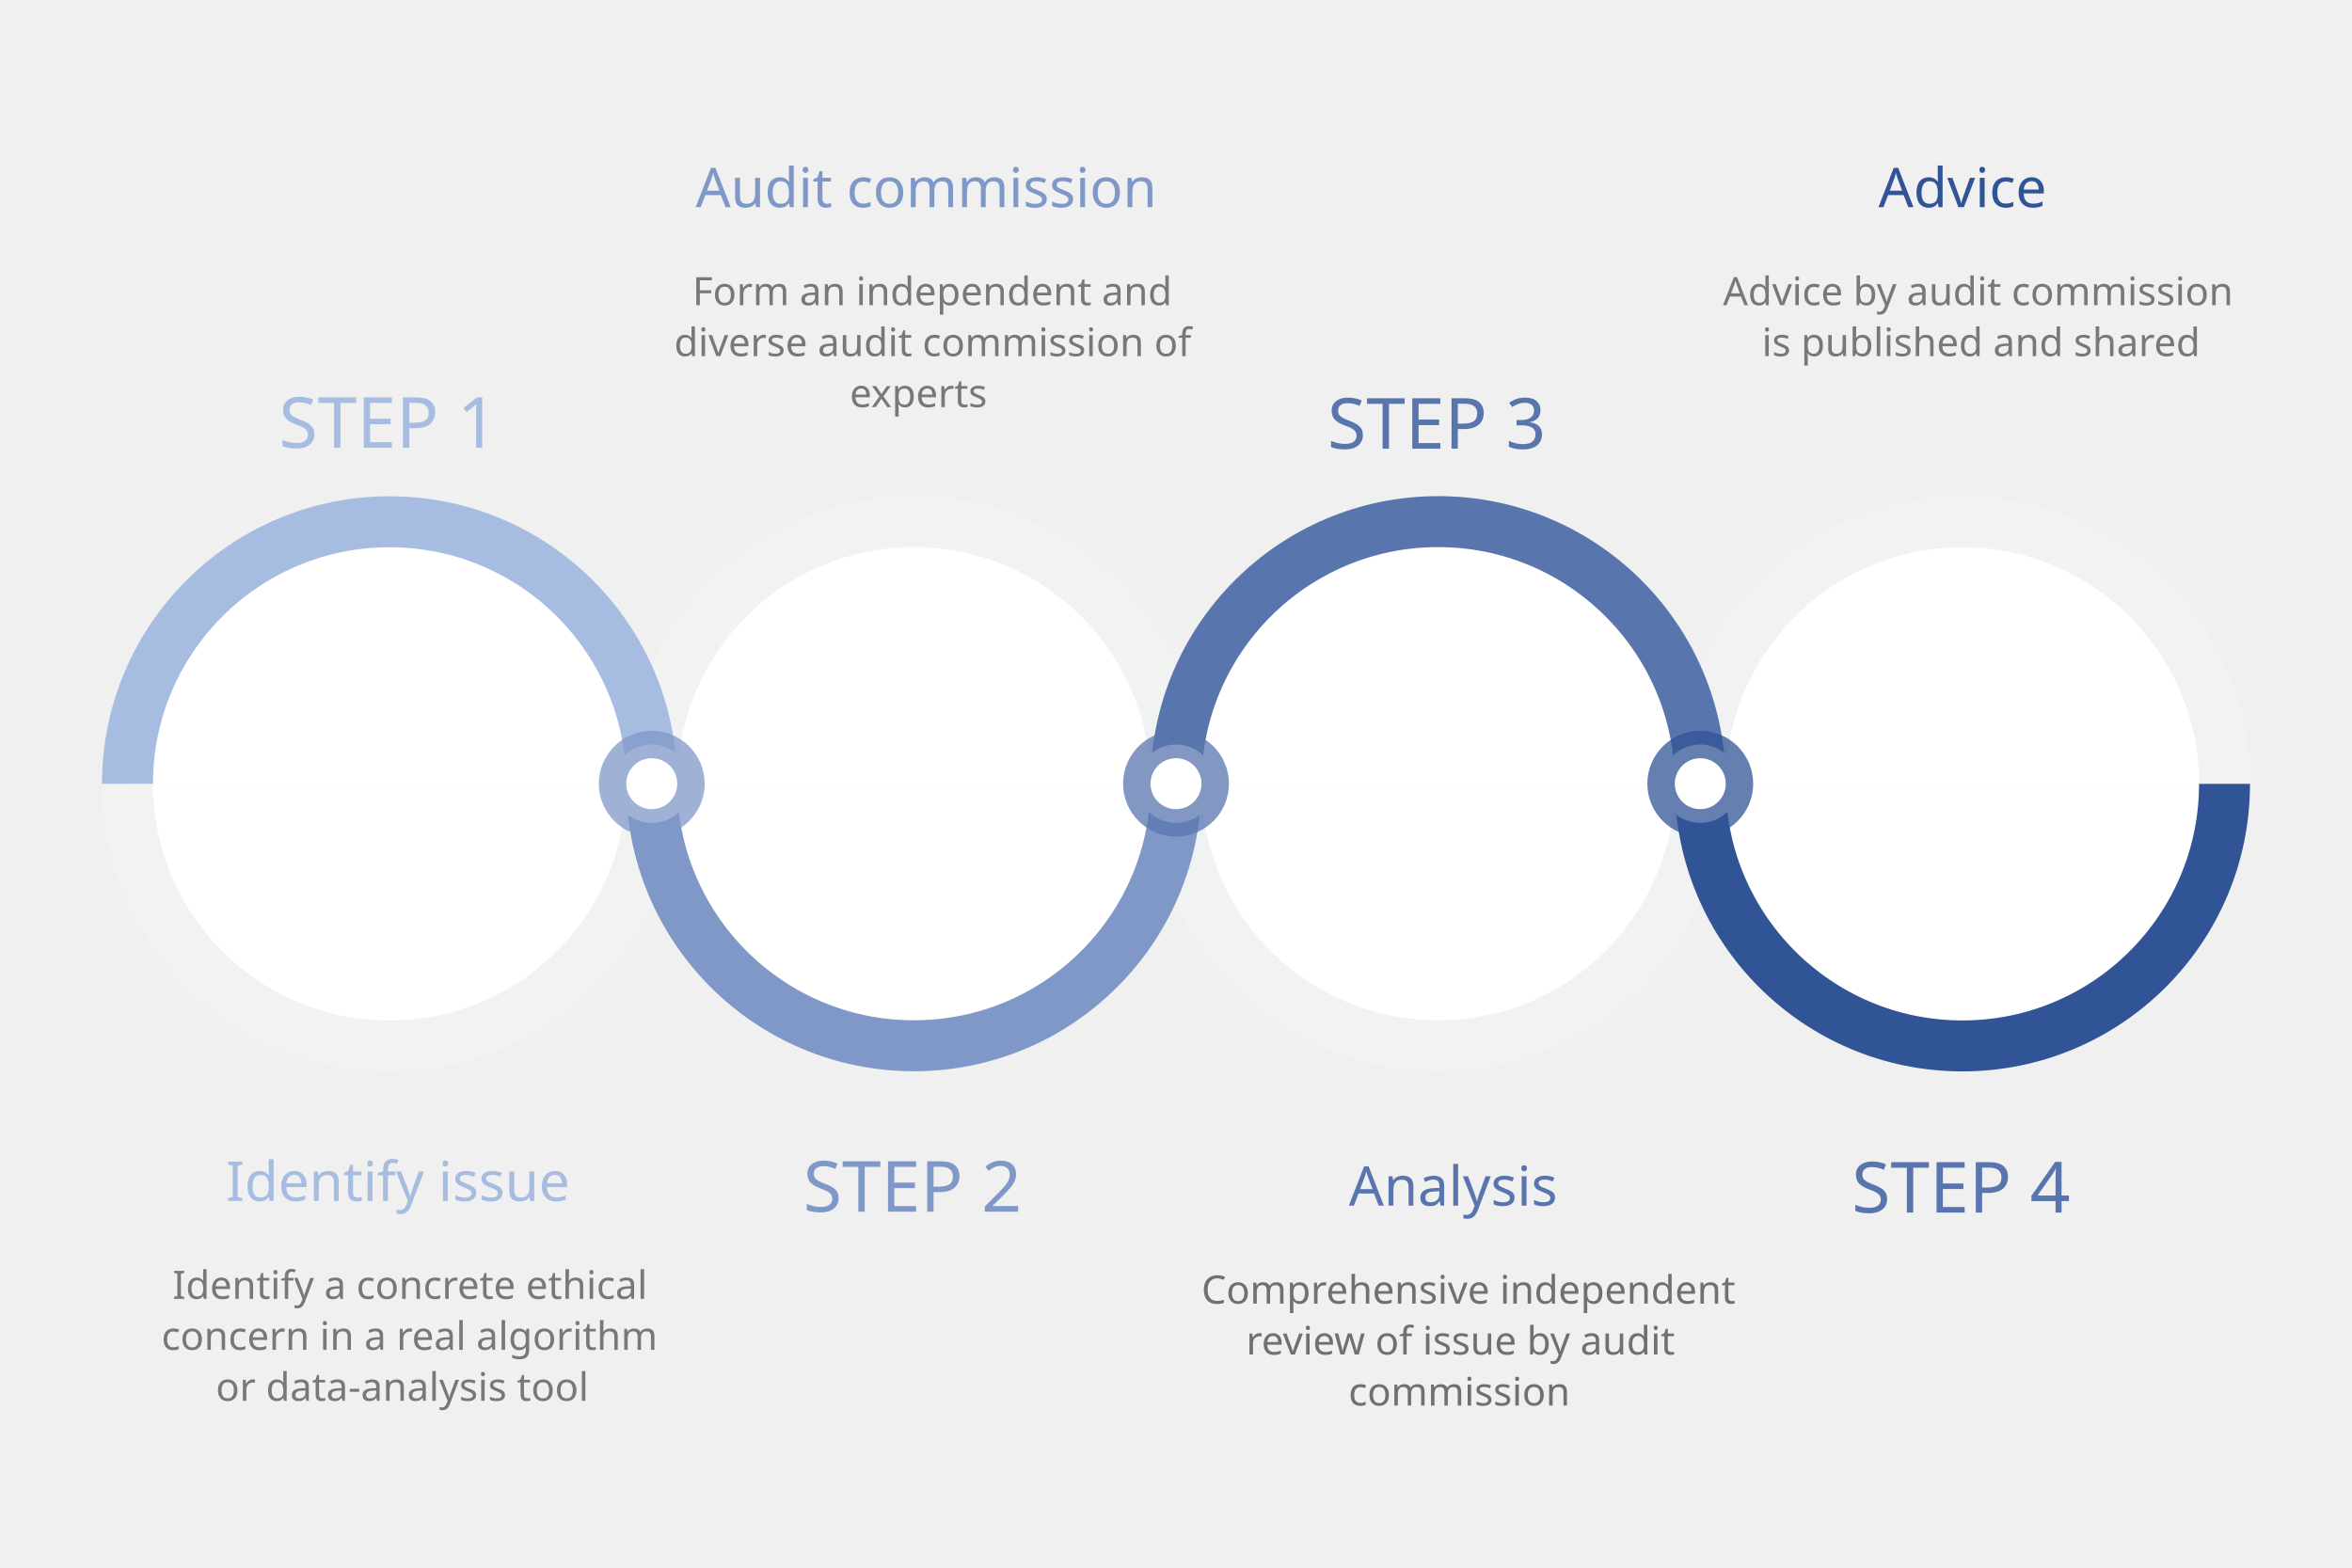
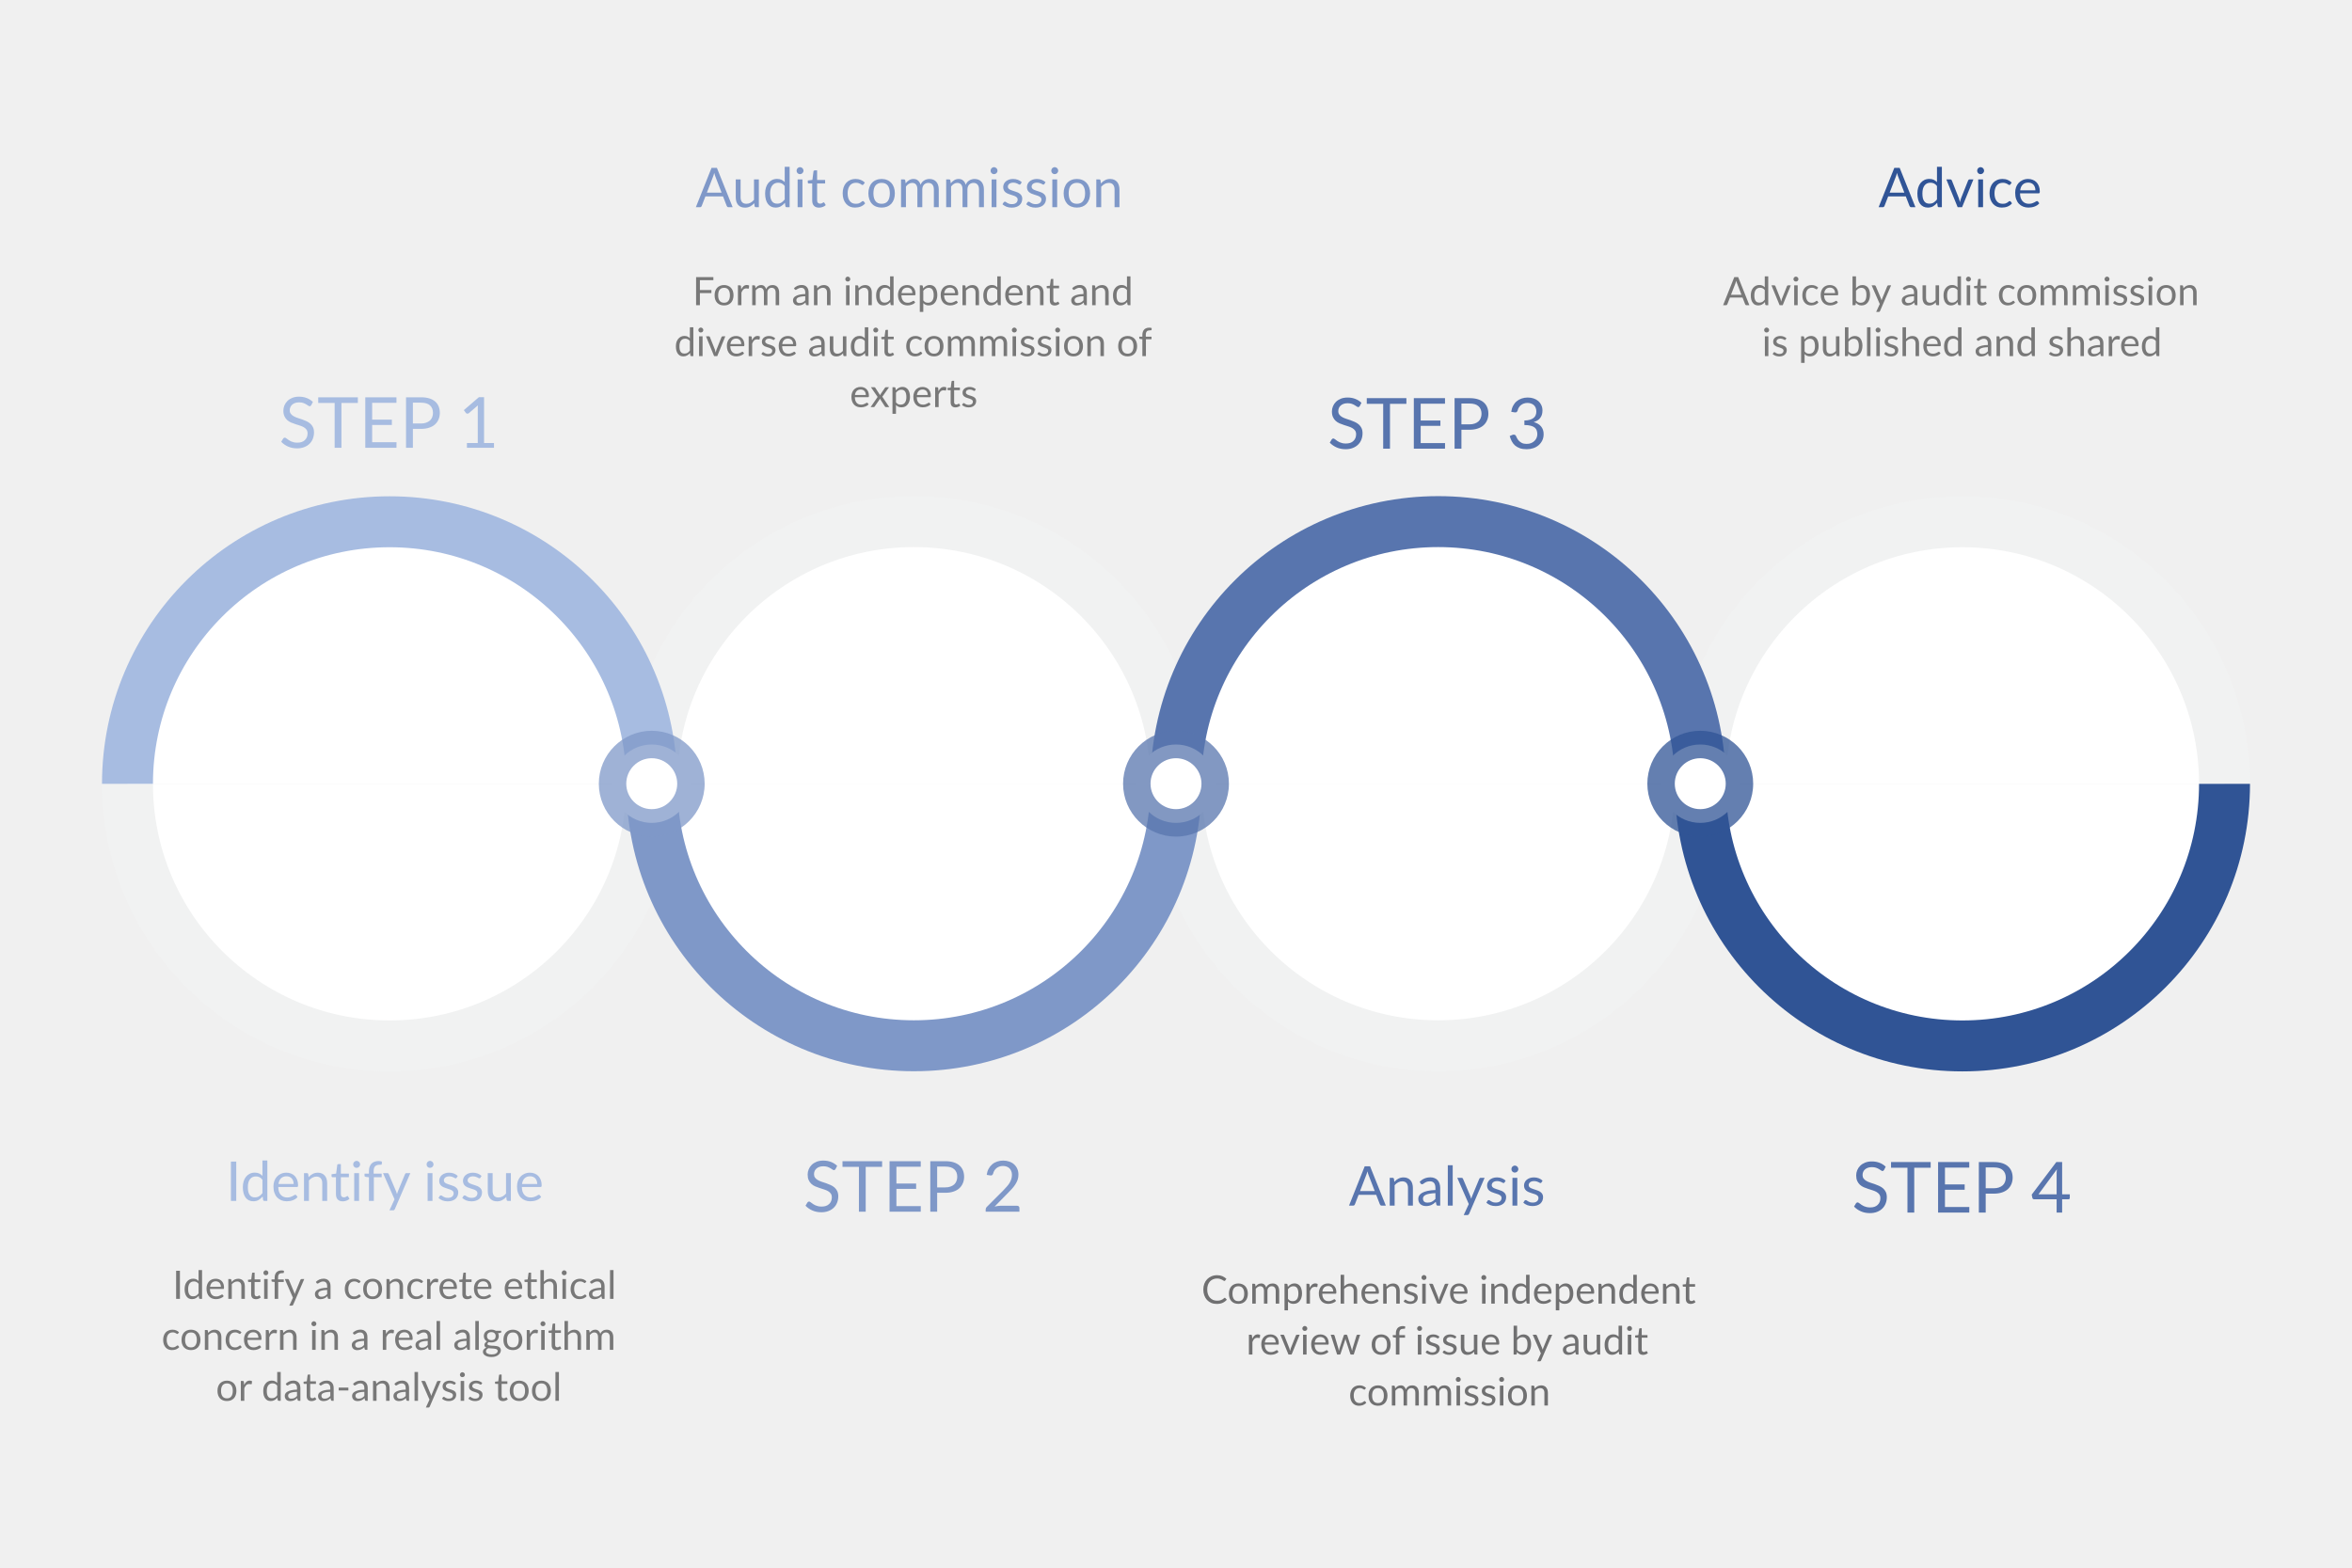
<svg xmlns="http://www.w3.org/2000/svg" version="1.1" id="Layer_1" x="0px" y="0px" viewBox="0 0 600 400" style="enable-background:new 0 0 600 400;" xml:space="preserve">
  <style type="text/css">
	.st0{fill:#FFFFFF;stroke:#F1F2F2;stroke-width:13;stroke-miterlimit:10;}
	.st1{fill:#FFFFFF;stroke:#7F98C8;stroke-width:13;stroke-miterlimit:10;}
	.st2{fill:#FFFFFF;stroke:#A7BCE1;stroke-width:13;stroke-miterlimit:10;}
	.st3{fill:#FFFFFF;stroke:#305495;stroke-width:13;stroke-miterlimit:10;}
	.st4{fill:#FFFFFF;stroke:#5875AE;stroke-width:13;stroke-miterlimit:10;}
	.st5{fill:#A7BCE1;}
- 	.st6{font-family:'Lato-Regular';}
+ 	.st6{font-family:"Lato", sans-serif;}
	.st7{font-size:18px;}
	.st8{fill:#7F98C8;}
	.st9{fill:#5875AE;}
	.st10{fill:#FFFFFF;}
	.st11{opacity:0.75;fill:#5875AE;enable-background:new    ;}
	.st12{opacity:0.75;fill:#305495;enable-background:new    ;}
	.st13{opacity:0.75;fill:#7F98C8;enable-background:new    ;}
	.st14{fill:none;}
	.st15{font-size:14px;}
	.st16{fill:#787878;}
	.st17{font-size:10px;}
	.st18{fill:#305496;}
	.st19{fill:#707071;}
</style>
  <path class="st0" d="M433.74,200c0-36.93,29.94-66.87,66.87-66.87s66.87,29.94,66.87,66.87" />
  <path class="st0" d="M433.74,199.96c0,36.93-29.94,66.87-66.87,66.87S300,236.9,300,199.96" />
  <path class="st0" d="M166.26,200c0,36.93-29.94,66.87-66.87,66.87S32.52,236.93,32.52,200" />
  <path class="st1" d="M300,199.96c0,36.93-29.94,66.87-66.87,66.87s-66.87-29.94-66.87-66.87" />
  <path class="st0" d="M166.26,199.96c0-36.93,29.94-66.87,66.87-66.87S300,163.03,300,199.96" />
  <path class="st2" d="M32.52,200c0-36.93,29.94-66.87,66.87-66.87s66.87,29.94,66.87,66.87" />
  <path class="st3" d="M567.48,200c0,36.93-29.94,66.87-66.87,66.87s-66.87-29.94-66.87-66.87" />
  <path class="st4" d="M300,199.96c0-36.93,29.94-66.87,66.87-66.87s66.87,29.94,66.87,66.87" />
  <text transform="matrix(1 0 0 1 71.1494 114.2583)" class="st5 st6 st7">STEP 1</text>
  <text transform="matrix(1 0 0 1 204.8918 309.1712)" class="st8 st6 st7">STEP 2</text>
  <text transform="matrix(1 0 0 1 338.6342 114.4777)" class="st9 st6 st7">STEP 3</text>
  <text transform="matrix(1 0 0 1 472.3765 309.3905)" class="st9 st6 st7">STEP 4</text>
  <circle class="st10" cx="300" cy="199.96" r="10" />
  <path class="st11" d="M300,213.46c-7.44,0-13.5-6.06-13.5-13.5s6.06-13.5,13.5-13.5s13.5,6.06,13.5,13.5S307.44,213.46,300,213.46z   M300,193.46c-3.58,0-6.5,2.92-6.5,6.5s2.92,6.5,6.5,6.5s6.5-2.92,6.5-6.5S303.58,193.46,300,193.46z" />
  <circle class="st10" cx="433.74" cy="199.96" r="10" />
  <path class="st12" d="M433.74,213.46c-7.44,0-13.5-6.06-13.5-13.5s6.06-13.5,13.5-13.5s13.5,6.06,13.5,13.5  S441.19,213.46,433.74,213.46z M433.74,193.46c-3.58,0-6.5,2.92-6.5,6.5s2.92,6.5,6.5,6.5s6.5-2.92,6.5-6.5  S437.33,193.46,433.74,193.46z" />
  <circle class="st10" cx="166.26" cy="199.96" r="10" />
  <path class="st13" d="M166.26,213.46c-7.44,0-13.5-6.06-13.5-13.5s6.06-13.5,13.5-13.5s13.5,6.06,13.5,13.5  S173.7,213.46,166.26,213.46z M166.26,193.46c-3.58,0-6.5,2.92-6.5,6.5s2.92,6.5,6.5,6.5s6.5-2.92,6.5-6.5  S169.84,193.46,166.26,193.46z" />
  <rect x="37.17" y="296.01" class="st14" width="124.44" height="90.66" />
  <text transform="matrix(1 0 0 1 57.6282 306.4159)" class="st5 st6 st15">Identify issue</text>
  <text transform="matrix(1 0 0 1 44.0082 331.4159)" class="st16 st6 st17">Identify a concrete ethical </text>
  <text transform="matrix(1 0 0 1 41.1982 344.4159)" class="st16 st6 st17">concern in a real algorithm </text>
  <text transform="matrix(1 0 0 1 55.0582 357.4159)" class="st16 st6 st17">or data-analysis tool</text>
  <rect x="170.91" y="42.47" class="st14" width="124.44" height="90.66" />
  <text transform="matrix(1 0 0 1 177.4652 52.8691)" class="st8 st6 st15">Audit commission</text>
  <text transform="matrix(1 0 0 1 176.6552 77.8691)" class="st16 st6 st17">Form an independent and </text>
  <text transform="matrix(1 0 0 1 171.9852 90.8691)" class="st16 st6 st17">diverse audit commission of </text>
  <text transform="matrix(1 0 0 1 216.7752 103.8691)" class="st16 st6 st17">experts</text>
  <rect x="438.39" y="42.47" class="st14" width="124.44" height="90.66" />
  <text transform="matrix(1 0 0 1 479.1936 52.8691)" class="st18 st6 st15">Advice</text>
  <text transform="matrix(1 0 0 1 439.5336 77.8691)" class="st16 st6 st17">Advice by audit commission </text>
  <text transform="matrix(1 0 0 1 449.4736 90.8691)" class="st16 st6 st17">is published and shared</text>
  <rect x="290.72" y="192.96" class="st14" width="152.3" height="73.87" />
  <text transform="matrix(1 0 0 1 344.0898 307.6209)" class="st9 st6 st15">Analysis</text>
  <text transform="matrix(1 0 0 1 306.4998 332.6209)" class="st19 st6 st17">Comprehensive independent </text>
  <text transform="matrix(1 0 0 1 317.8997 345.6209)" class="st19 st6 st17">review of issue by audit </text>
  <text transform="matrix(1 0 0 1 344.0098 358.6209)" class="st19 st6 st17">commission</text>
</svg>
